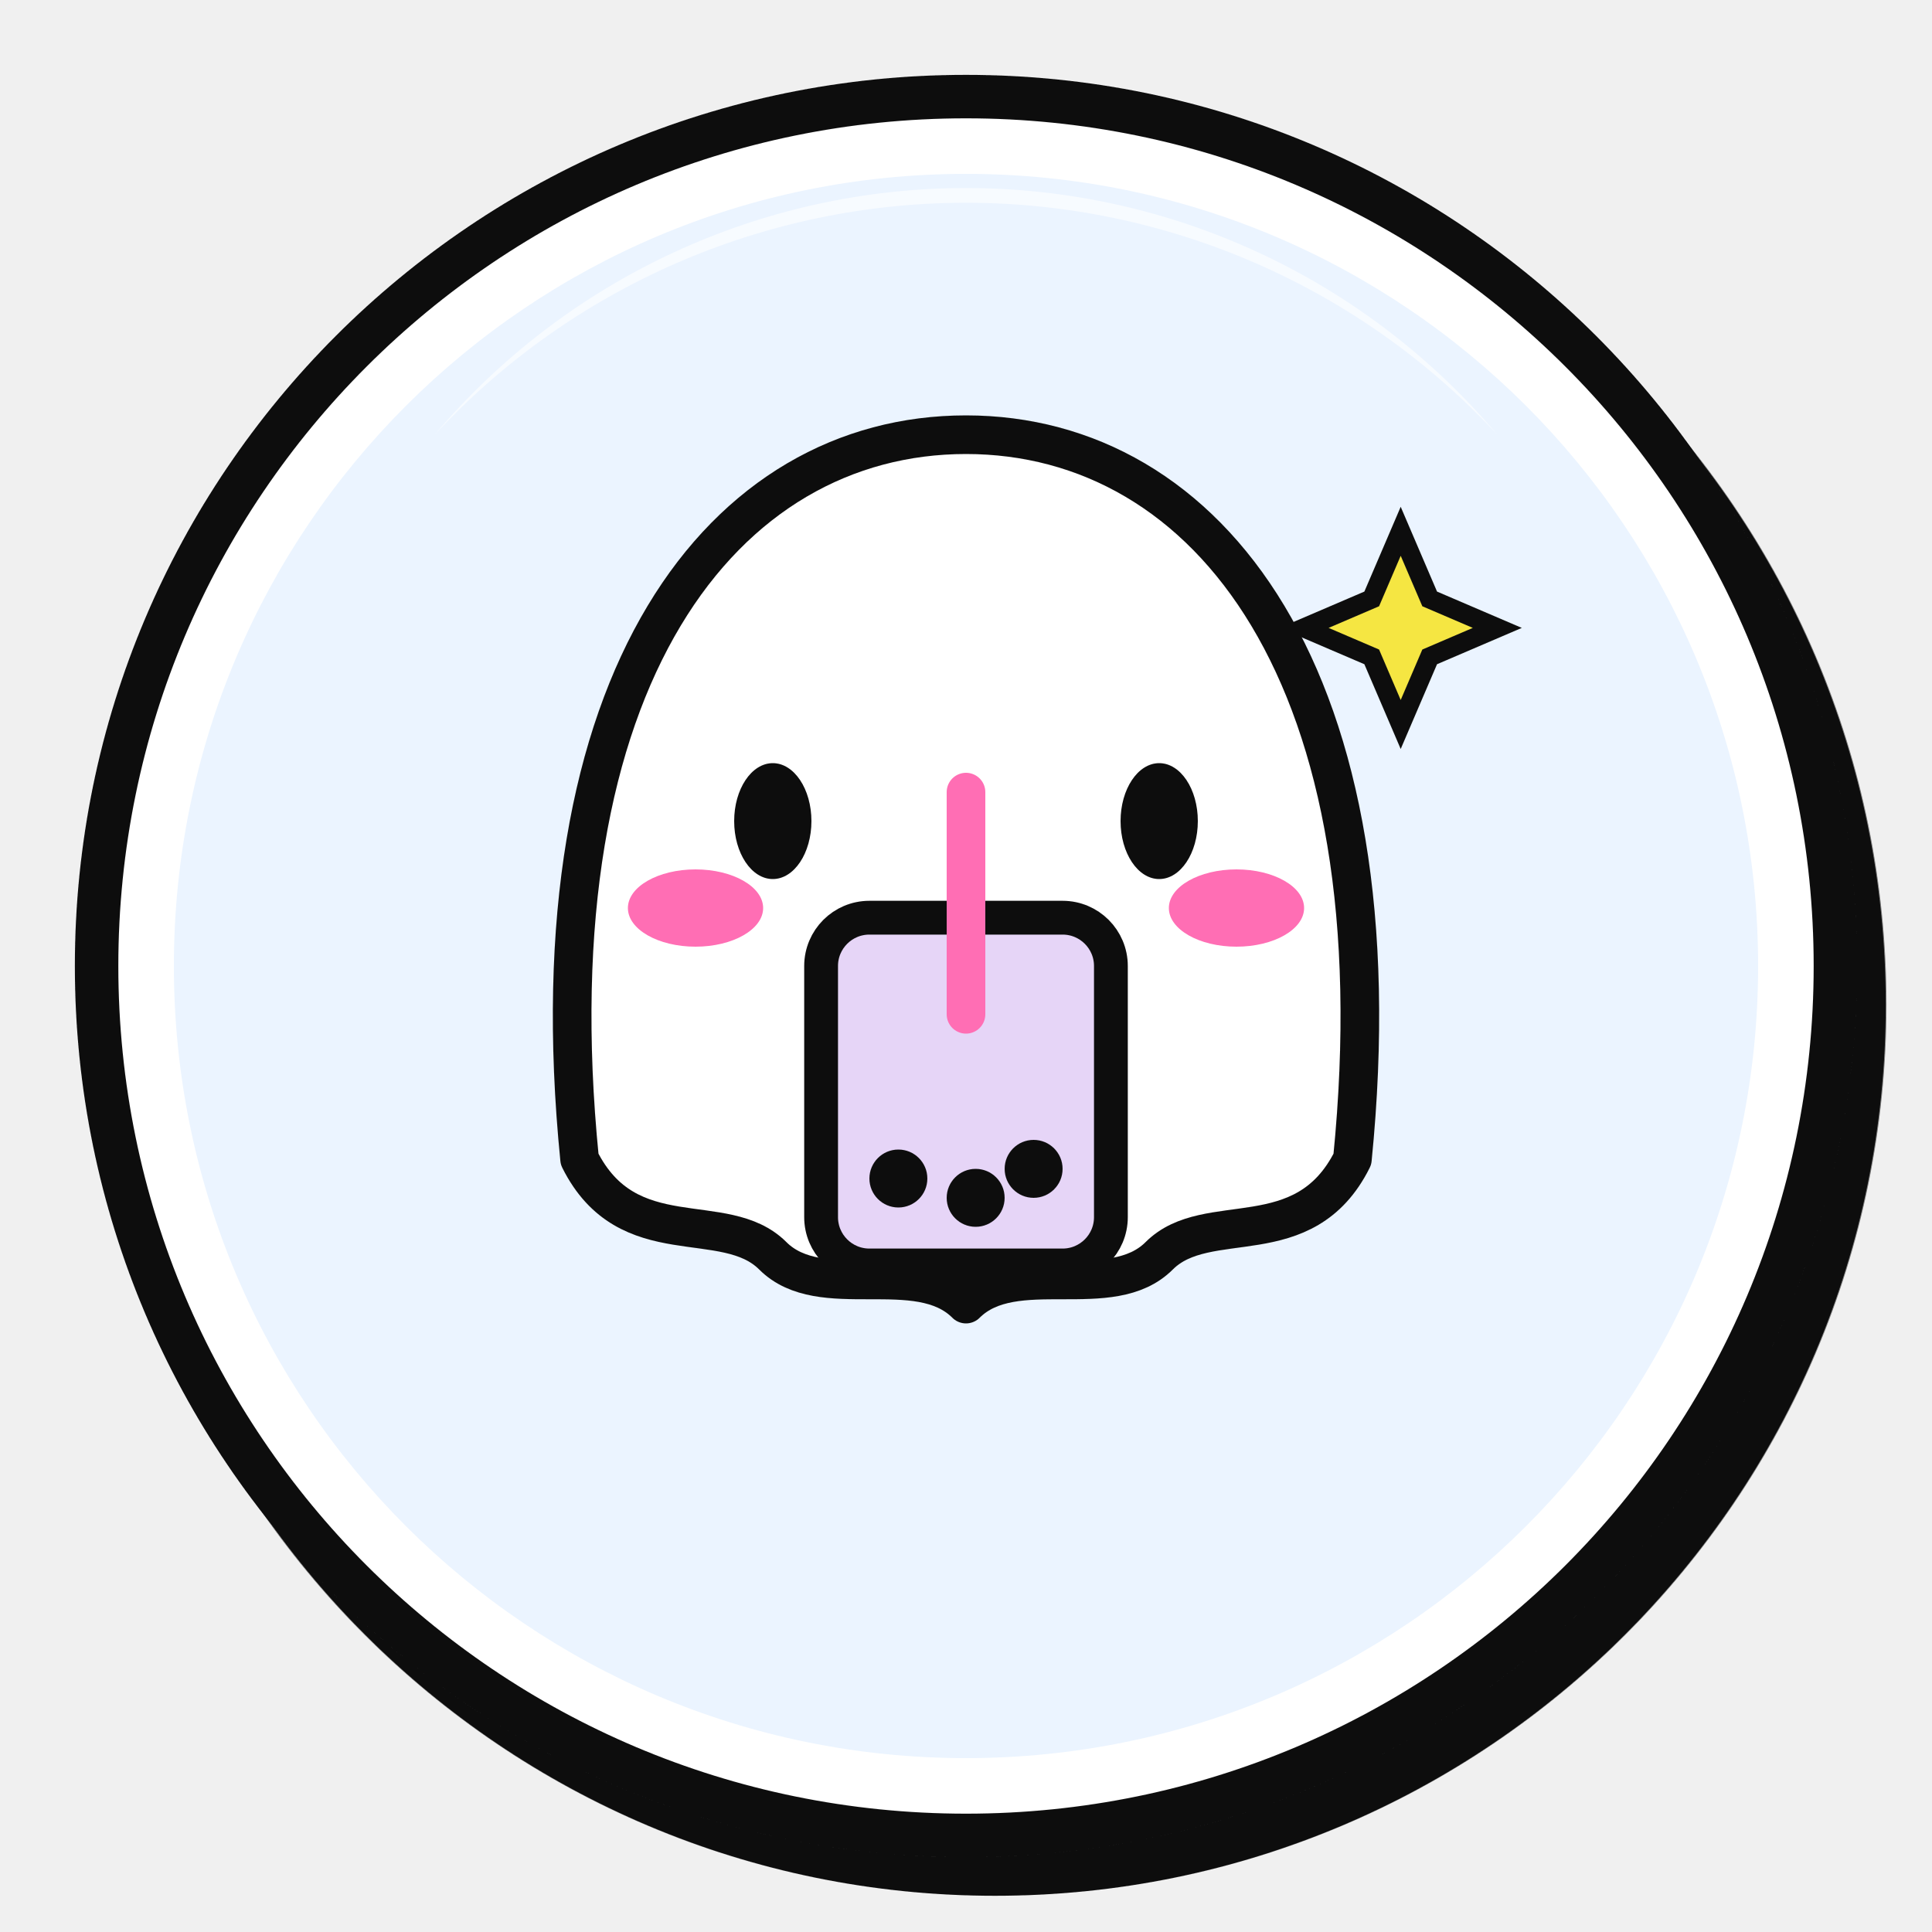
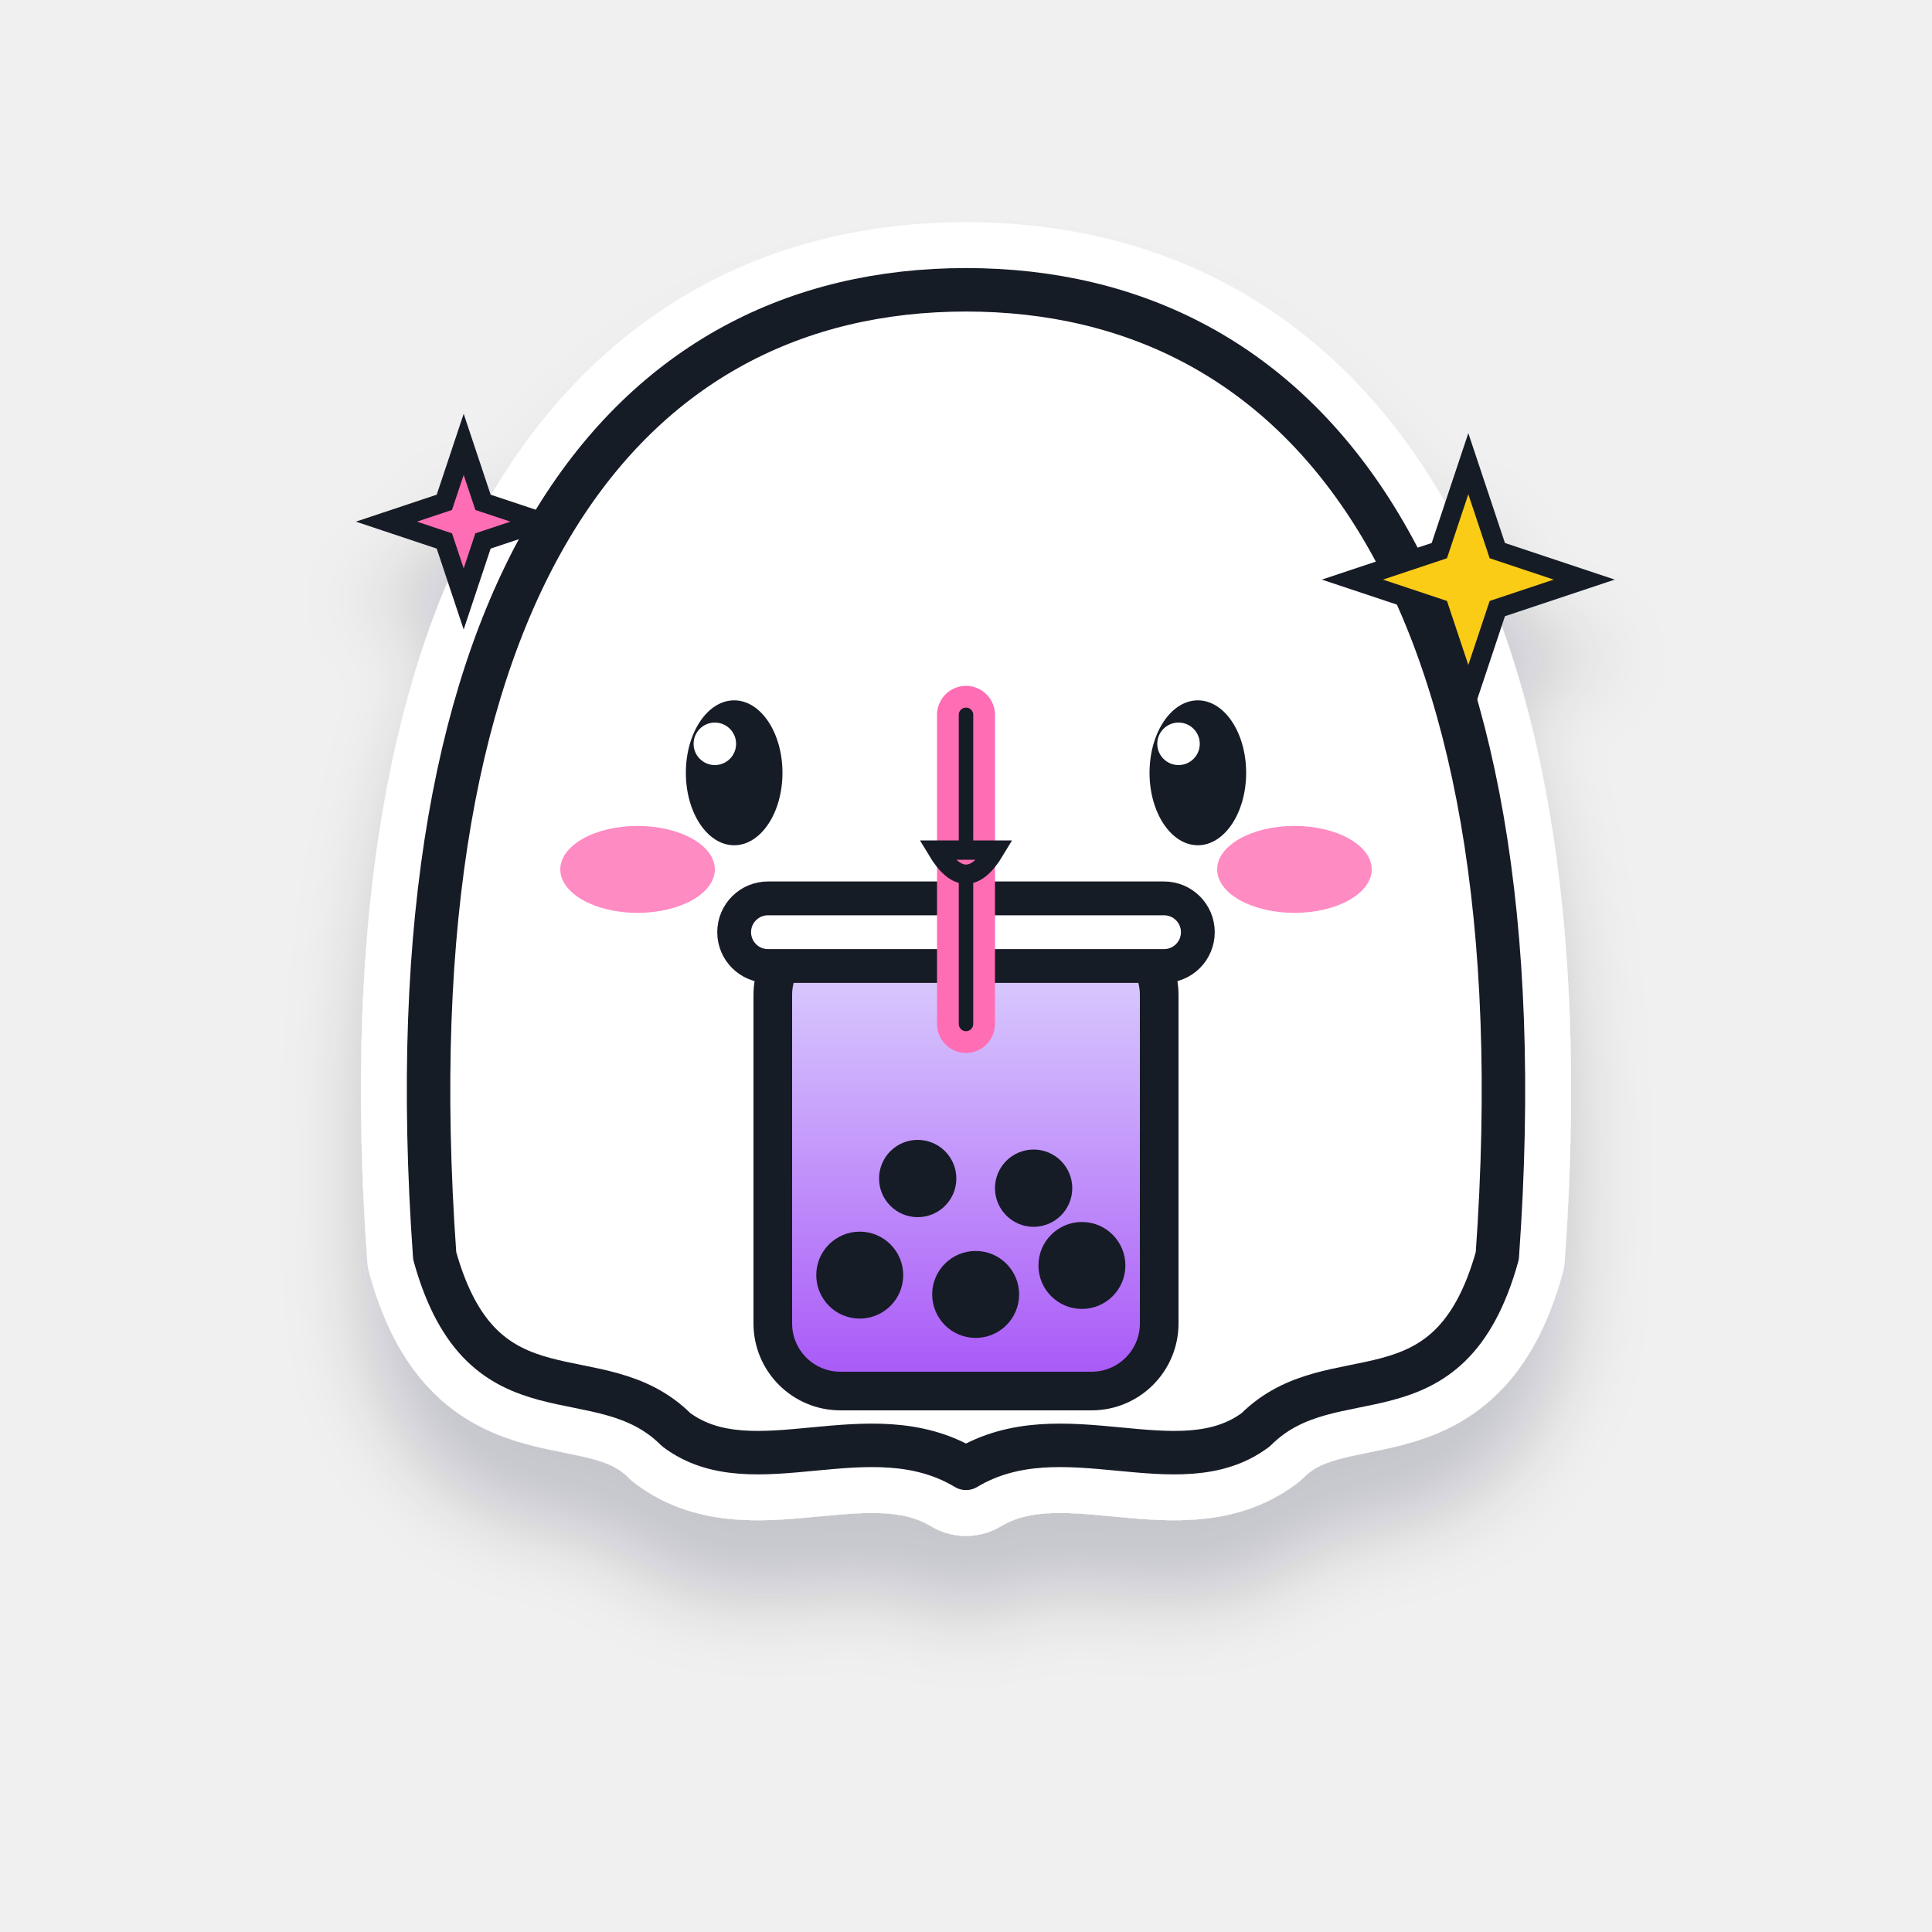
<svg xmlns="http://www.w3.org/2000/svg" viewBox="0 0 200 200" width="100%" height="100%">
  <defs>
-     <filter id="sticker-shadow" x="-10%" y="-10%" width="130%" height="130%">
-       <feDropShadow dx="3" dy="4" stdDeviation="0" flood-color="#111111" flood-opacity="1" />
+     <filter id="sticker-diecut" x="-20%" y="-20%" width="140%" height="140%">
+       <feDropShadow dx="0" dy="8" stdDeviation="4" flood-color="#181A26" flood-opacity="0.18" />
    </filter>
-     <linearGradient id="holo-grad" x1="0%" y1="0%" x2="100%" y2="100%">
-       <stop offset="0%" stop-color="#00D4D8" />
-       <stop offset="50%" stop-color="#FF6EB4" />
-       <stop offset="100%" stop-color="#F5E642" />
+     <linearGradient id="taroGrad" x1="0%" y1="0%" x2="0%" y2="100%">
+       <stop offset="0%" stop-color="#E9D5FF" />
+       <stop offset="100%" stop-color="#C084FC" />
+     </linearGradient>
+     <linearGradient id="teaGrad" x1="0%" y1="0%" x2="0%" y2="100%">
+       <stop offset="0%" stop-color="#DDD6FE" />
+       <stop offset="100%" stop-color="#A855F7" />
    </linearGradient>
  </defs>
-   <g filter="url(#sticker-shadow)">
-     <circle cx="100" cy="100" r="90" fill="#FFFFFF" stroke="#111111" stroke-width="4.5" />
-     <circle cx="100" cy="100" r="82" fill="#EBF4FF" />
-     <path d="M 60 120 C 55 70, 75 45, 100 45 C 125 45, 145 70, 140 120 C 135 130, 125 125, 120 130 C 115 135, 105 130, 100 135 C 95 130, 85 135, 80 130 C 75 125, 65 130, 60 120 Z" fill="#FFFFFF" stroke="#111111" stroke-width="4" stroke-linejoin="round" />
-     <ellipse cx="80" cy="85" rx="4" ry="6" fill="#111111" />
-     <ellipse cx="120" cy="85" rx="4" ry="6" fill="#111111" />
-     <ellipse cx="72" cy="94" rx="7" ry="4" fill="#FF6EB4" />
-     <ellipse cx="128" cy="94" rx="7" ry="4" fill="#FF6EB4" />
-     <rect x="85" y="95" width="30" height="36" rx="5" fill="#E6D5F7" stroke="#111111" stroke-width="3.5" />
-     <line x1="100" y1="82" x2="100" y2="105" stroke="#FF6EB4" stroke-width="4" stroke-linecap="round" />
-     <circle cx="93" cy="122" r="3" fill="#111111" />
-     <circle cx="101" cy="124" r="3" fill="#111111" />
-     <circle cx="107" cy="121" r="3" fill="#111111" />
-     <polygon points="145,55 148,62 155,65 148,68 145,75 142,68 135,65 142,62" fill="#F5E642" stroke="#111111" stroke-width="2" />
-     <path d="M 45 45 A 75 75 0 0 1 155 45 A 72 72 0 0 0 45 45 Z" fill="#FFFFFF" opacity="0.6" />
+   <g filter="url(#sticker-diecut)">
+     <path d="M 45 130 C 40 60, 65 30, 100 30 C 135 30, 160 60, 155 130 C 150 148, 138 140, 130 148 C 122 154, 110 146, 100 152 C 90 146, 78 154, 70 148 C 62 140, 50 148, 45 130 Z" fill="#FFFFFF" stroke="#FFFFFF" stroke-width="14" stroke-linejoin="round" />
+     <path d="M 45 130 C 40 60, 65 30, 100 30 C 135 30, 160 60, 155 130 C 150 148, 138 140, 130 148 C 122 154, 110 146, 100 152 C 90 146, 78 154, 70 148 C 62 140, 50 148, 45 130 Z" fill="#FFFFFF" stroke="#181A26" stroke-width="4.5" stroke-linejoin="round" />
+     <rect x="80" y="96" width="40" height="48" rx="7" fill="url(#teaGrad)" stroke="#181A26" stroke-width="4" />
+     <rect x="76" y="93" width="48" height="7" rx="3.5" fill="#FFFFFF" stroke="#181A26" stroke-width="3.5" />
+     <line x1="100" y1="74" x2="100" y2="106" stroke="#FF6EB4" stroke-width="6" stroke-linecap="round" />
+     <line x1="100" y1="74" x2="100" y2="106" stroke="#181A26" stroke-width="1.5" stroke-linecap="round" />
+     <circle cx="89" cy="132" r="4.5" fill="#181A26" />
+     <circle cx="101" cy="134" r="4.5" fill="#181A26" />
+     <circle cx="112" cy="131" r="4.5" fill="#181A26" />
+     <circle cx="95" cy="122" r="4" fill="#181A26" />
+     <circle cx="107" cy="123" r="4" fill="#181A26" />
+     <ellipse cx="76" cy="80" rx="5" ry="7.5" fill="#181A26" />
+     <ellipse cx="124" cy="80" rx="5" ry="7.5" fill="#181A26" />
+     <circle cx="74" cy="77" r="2.2" fill="#FFFFFF" />
+     <circle cx="122" cy="77" r="2.2" fill="#FFFFFF" />
+     <ellipse cx="66" cy="90" rx="8" ry="4.5" fill="#FF6EB4" opacity="0.8" />
+     <ellipse cx="134" cy="90" rx="8" ry="4.5" fill="#FF6EB4" opacity="0.8" />
+     <path d="M 97 88 Q 100 93 103 88 Z" fill="#FF6EB4" stroke="#181A26" stroke-width="2" />
+     <polygon points="152,48 155,57 164,60 155,63 152,72 149,63 140,60 149,57" fill="#FACC15" stroke="#181A26" stroke-width="2" />
+     <polygon points="48,46 50,52 56,54 50,56 48,62 46,56 40,54 46,52" fill="#FF6EB4" stroke="#181A26" stroke-width="2" />
  </g>
</svg>
